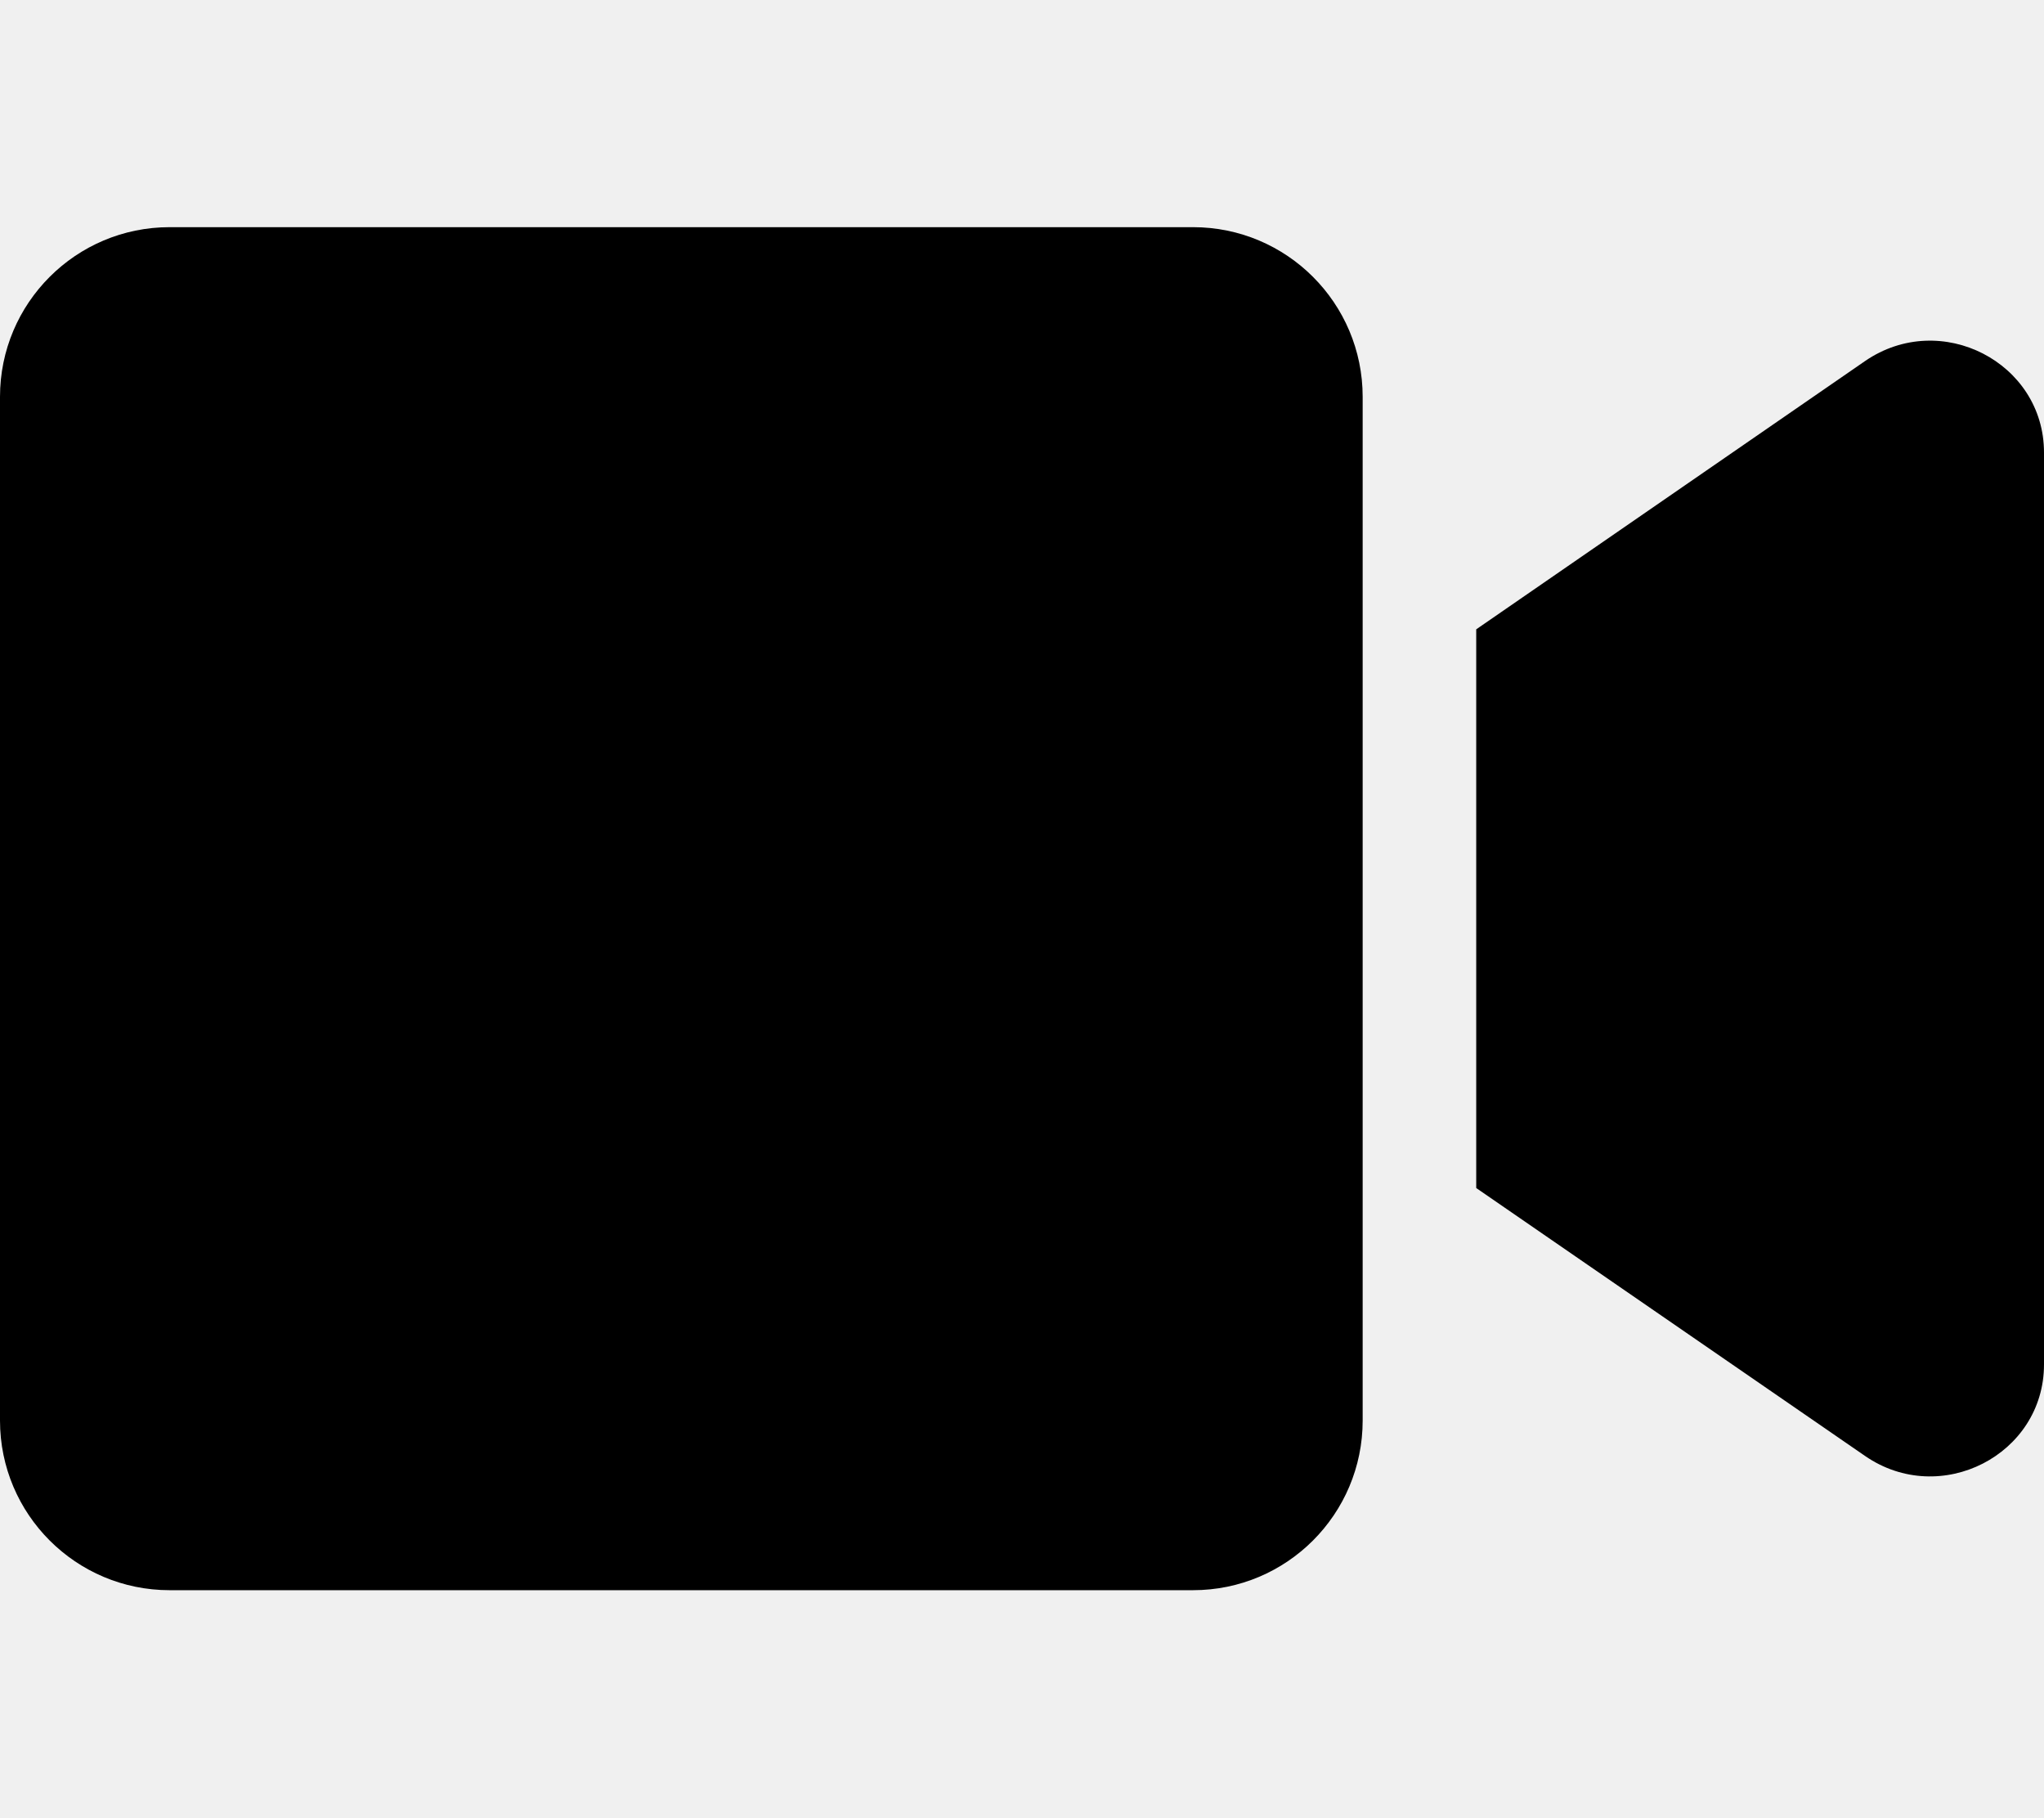
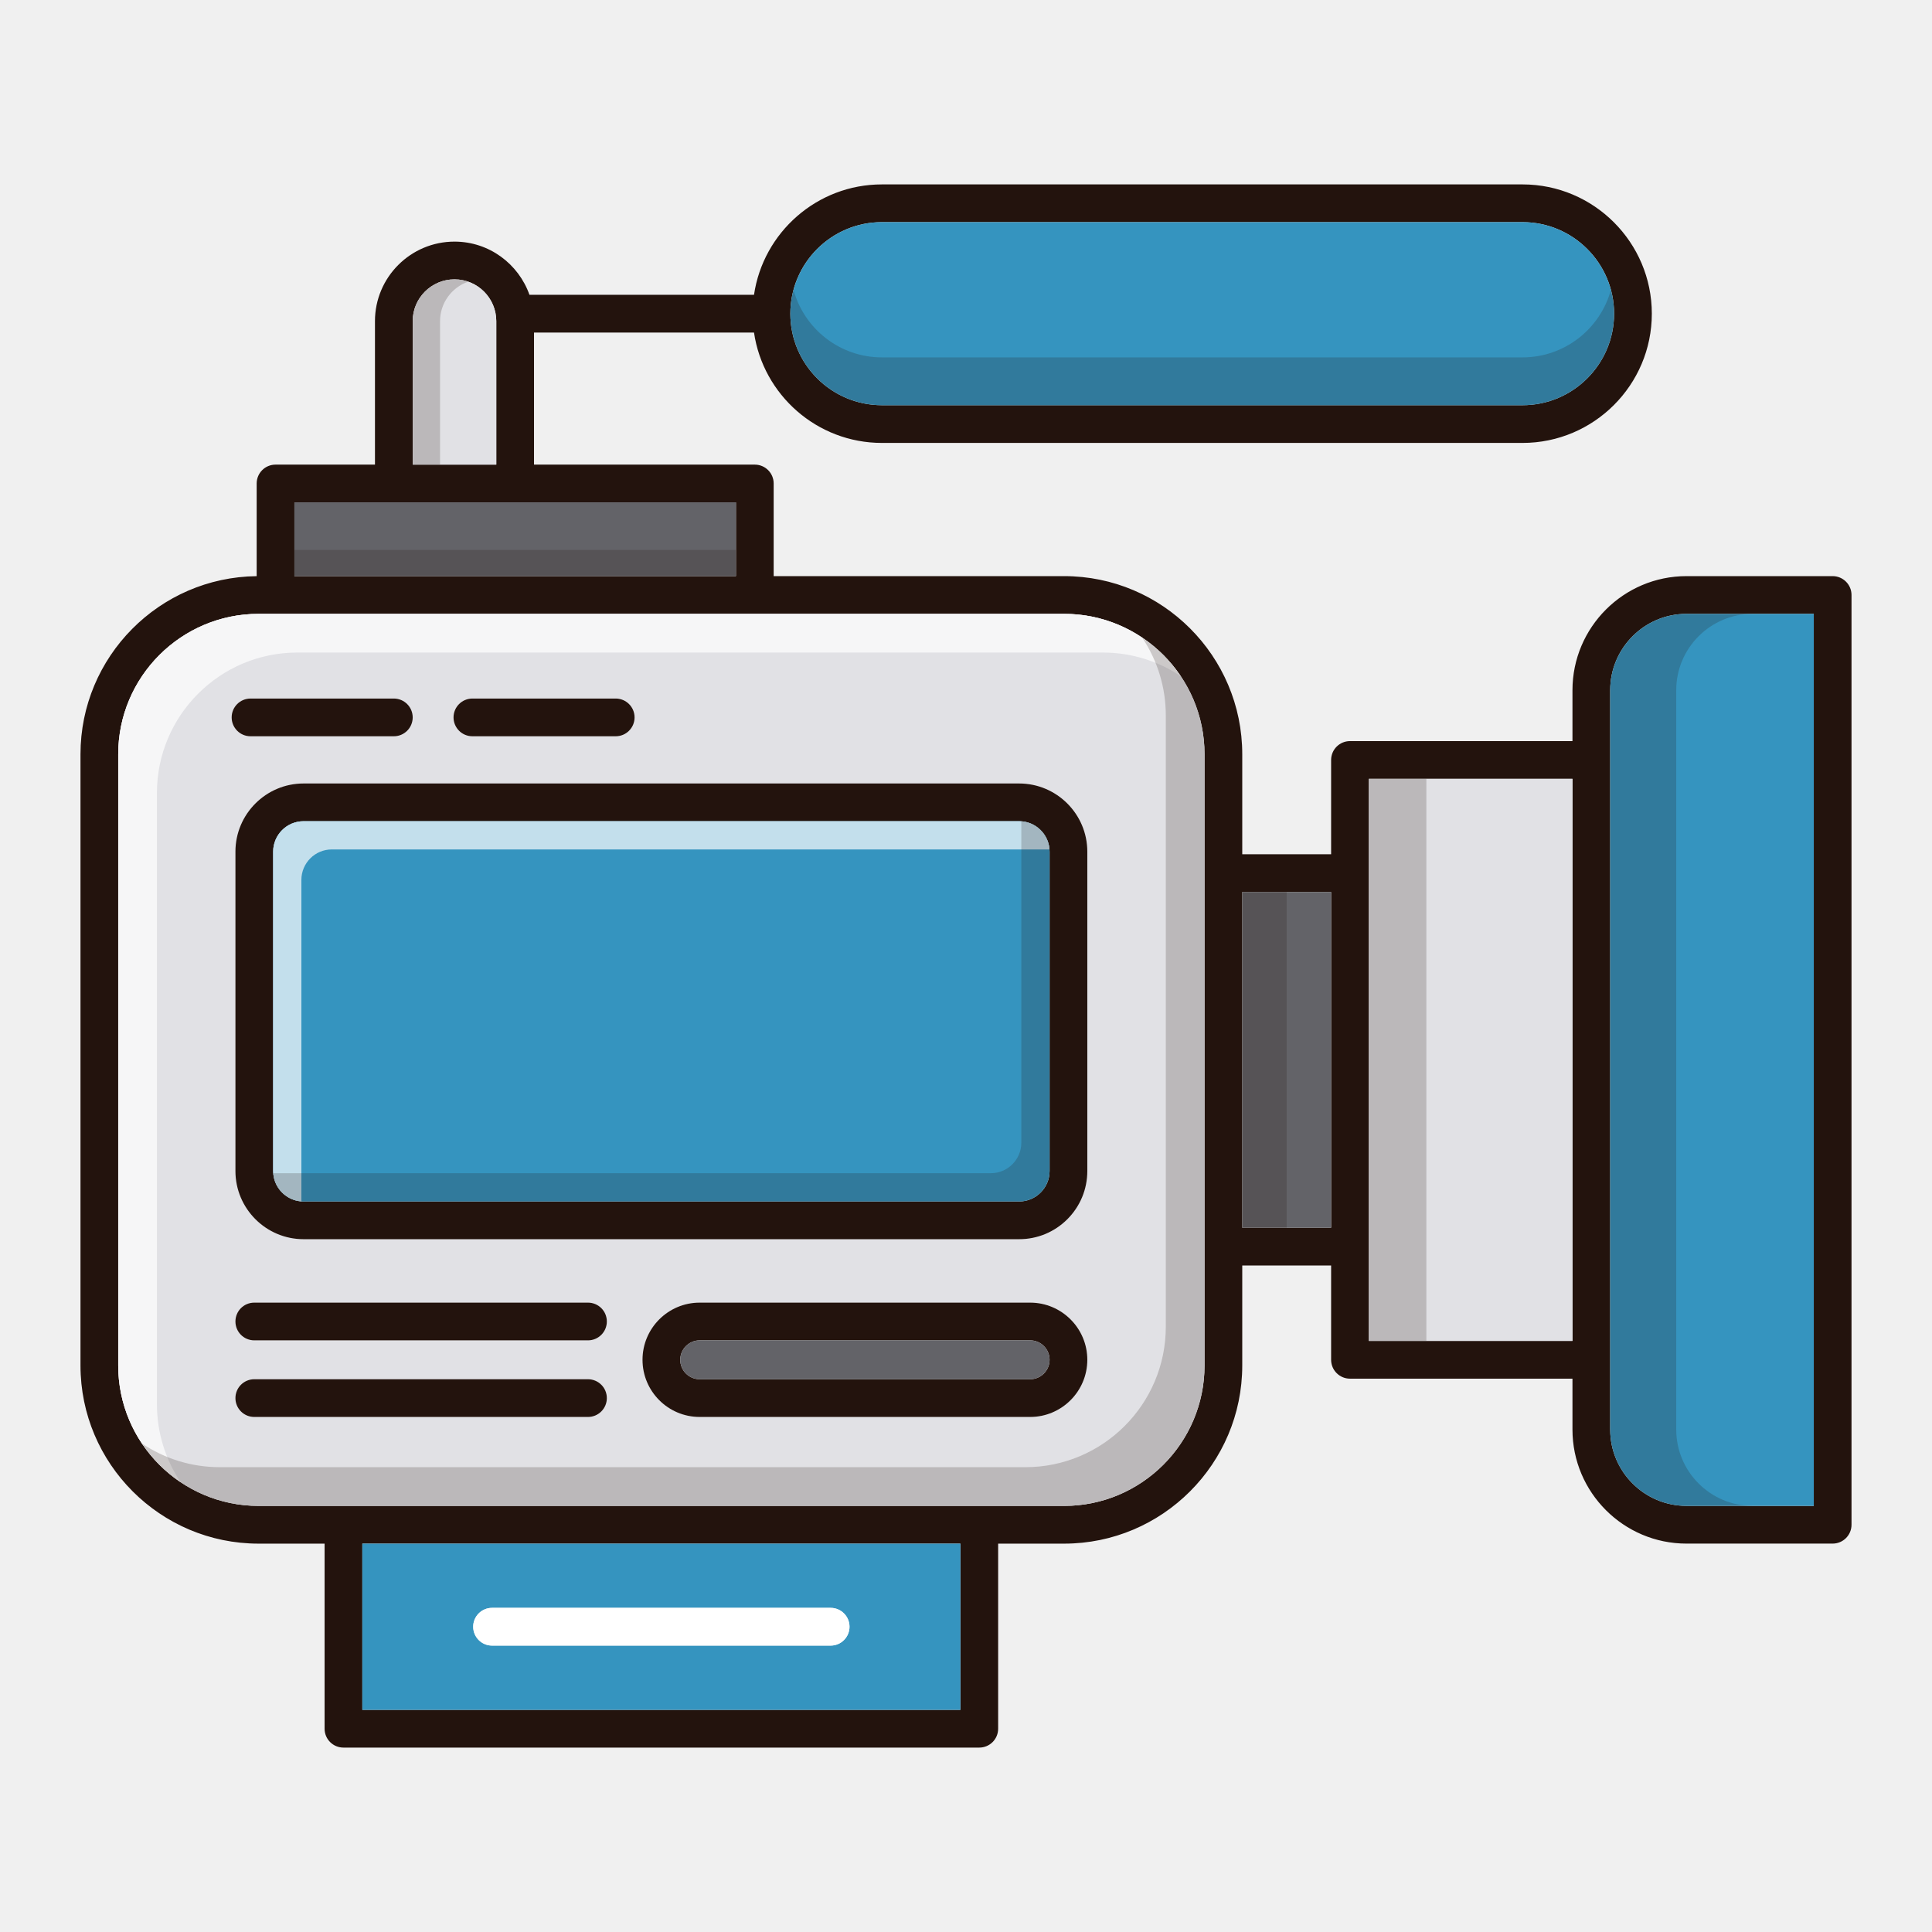
- <svg xmlns="http://www.w3.org/2000/svg" t="1689834777325" class="icon" viewBox="0 0 1152 1024" version="1.1" p-id="9708" width="225" height="200">
-   <path d="M672.4 128H95.6C42.8 128 0 170.8 0 223.6v576.8C0 853.2 42.8 896 95.6 896h576.8c52.8 0 95.6-42.8 95.6-95.6V223.6c0-52.8-42.8-95.6-95.6-95.6z m378.8 75.4L832 354.6v314.8l219.2 151c42.4 29.2 100.8-0.6 100.8-51.6V255c0-50.8-58.2-80.8-100.8-51.6z" p-id="9709" />
+ <svg xmlns="http://www.w3.org/2000/svg" t="1690528368844" class="icon" viewBox="0 0 1024 1024" version="1.1" p-id="12963" width="200" height="200">
+   <path d="M971.34 305.36h-77.46c-33.32 0-60.44 27.12-60.44 60.46v26.98h-117.92c-5.52 0-10 4.48-10 10v49.98h-47.1v-53.02c0-52.04-42.36-94.4-94.42-94.4h-153.94v-49.1c0-5.52-4.48-10-10-10h-117.02v-70h116.6c4.86 33.04 33.4 58.5 67.78 58.5h339.56c37.78 0 68.52-30.72 68.52-68.5s-30.74-68.52-68.52-68.52H467.42c-34.38 0-62.92 25.46-67.78 58.52h-119.02c-5.78-16.4-21.38-28.2-39.72-28.2-23.26 0-42.16 18.92-42.16 42.14v76.06H146.04c-5.54 0-10 4.48-10 10v49.12c-51.6 0.56-93.38 42.68-93.38 94.38v323.98c0 52.06 42.34 94.42 94.4 94.42h34.98v98.1c0 5.52 4.46 10 10 10h337c5.52 0 10-4.48 10-10v-98.1H564c52.06 0 94.42-42.36 94.42-94.42v-53.02h47.1v50c0 5.52 4.48 10 10 10h117.92v26.98c0 33.32 27.12 60.44 60.44 60.44h77.46c5.52 0 10-4.46 10-10V315.36c0-5.52-4.48-10-10-10zM467.42 117.74h339.56c26.76 0 48.52 21.76 48.52 48.52 0 26.74-21.76 48.5-48.52 48.5H467.42c-26.76 0-48.52-21.76-48.52-48.5 0-26.76 21.76-48.52 48.52-48.52zM218.74 170.2c0-12.2 9.94-22.14 22.16-22.14S263.04 158 263.04 170.2v76.06h-44.3V170.2z m-62.7 96.06h234.02v39.1H156.04v-39.1z m353 640H192.04v-88.1h317v88.1z m129.38-245.56v63.04c0 41.04-33.38 74.42-74.42 74.42h-44.94c-0.02 0-0.02-0.02-0.02-0.02-0.02 0-0.02 0.02-0.02 0.02H182.06c-0.02 0-0.02-0.02-0.02-0.02-0.02 0-0.02 0.02-0.02 0.02H137.06c-41.02 0-74.4-33.38-74.4-74.42V399.76c0-41.02 33.38-74.4 74.4-74.4H564c41.04 0 74.42 33.38 74.42 74.4v260.94z m67.1-9.98h-47.1v-177.94h47.1v177.94z m127.92 60h-107.92V412.8h107.92v297.92z m127.9 87.42h-67.46c-22.3 0-40.44-18.14-40.44-40.44v-36.94V402.8v-36.98c0-22.32 18.14-40.46 40.44-40.46h67.46v472.78z" fill="#23130D" p-id="12964" />
+   <path d="M658.42 472.78h47.1v177.94h-47.1z" fill="#636368" p-id="12965" />
+   <path d="M658.42 472.78h23.55v177.94H658.42z" fill="#23130D" opacity=".2" p-id="12966" />
+   <path d="M961.34 325.36v472.78h-67.46c-22.3 0-40.44-18.14-40.44-40.44v-36.94V402.8v-36.98c0-22.32 18.14-40.46 40.44-40.46h67.46z" fill="#3594BF" p-id="12967" />
+   <path d="M928.88 798.14h-35c-22.3 0-40.44-18.14-40.44-40.44v-36.94V402.8v-36.98c0-22.32 18.14-40.46 40.44-40.46h35c-22.3 0-40.44 18.14-40.44 40.46V757.7c0 22.3 18.14 40.44 40.44 40.44z" fill="#23130D" opacity=".2" p-id="12968" />
+   <path d="M725.52 412.8h107.92v297.92h-107.92z" fill="#E1E1E5" p-id="12969" />
+   <path d="M725.52 412.8H756v297.92h-30.48z" fill="#23130D" opacity=".2" p-id="12970" />
+   <path d="M855.5 166.26c0 26.74-21.76 48.5-48.52 48.5H467.42c-26.76 0-48.52-21.76-48.52-48.5 0-26.76 21.76-48.52 48.52-48.52h339.56c26.76 0 48.52 21.76 48.52 48.52z" fill="#3594BF" p-id="12971" />
+   <path d="M855.5 166.26c0 26.74-21.76 48.5-48.52 48.5H467.42c-26.76 0-48.52-21.76-48.52-48.5 0-4.38 0.58-8.64 1.68-12.68 5.58 20.62 24.46 35.84 46.84 35.84h339.56c22.38 0 41.26-15.22 46.84-35.84 1.1 4.04 1.68 8.3 1.68 12.68z" fill="#23130D" opacity=".2" p-id="12972" />
+   <path d="M263.04 170.2v76.06h-44.3V170.2c0-12.2 9.94-22.14 22.16-22.14S263.04 158 263.04 170.2z" fill="#E1E1E5" p-id="12973" />
+   <path d="M248.14 149.28c-8.66 3.02-14.9 11.26-14.9 20.92v76.06h-14.5V170.2c0-12.2 9.94-22.14 22.16-22.14 2.54 0 4.98 0.42 7.24 1.22z" fill="#23130D" opacity=".2" p-id="12974" />
+   <path d="M156.04 266.26h234.02v39.1H156.04z" fill="#636368" p-id="12975" />
+   <path d="M156.04 291.5h234.02v13.86H156.04z" fill="#23130D" opacity=".2" p-id="12976" />
+   <path d="M192.04 818.16v88.1h317v-88.1H192.04z m248.22 54.04H260.8c-5.52 0-10-4.48-10-10s4.48-10 10-10h179.46c5.52 0 10 4.48 10 10s-4.48 10-10 10z" fill="#3594BF" p-id="12977" />
+   <path d="M564 325.36H137.06c-41.02 0-74.4 33.38-74.4 74.4v323.98c0 41.04 33.38 74.42 74.4 74.42h44.96s0-0.02 0.02-0.02c0 0 0 0.02 0.02 0.02h336.96s0-0.02 0.02-0.02c0 0 0 0.02 0.02 0.02H564c41.04 0 74.42-33.38 74.42-74.42v-63-0.02-260.96c0-41.02-33.38-74.4-74.42-74.4z m-313.62 44.88h75.96c5.52 0 10 4.48 10 10s-4.48 10-10 10h-75.96c-5.52 0-10-4.48-10-10s4.48-10 10-10z m-117.6 0h75.96c5.52 0 10 4.48 10 10s-4.48 10-10 10H132.78c-5.52 0-10-4.48-10-10s4.48-10 10-10z m178.86 380.78H134.78c-5.54 0-10-4.48-10-10s4.46-10 10-10h176.86c5.52 0 10 4.48 10 10s-4.48 10-10 10z m0-40.6H134.78c-5.54 0-10-4.48-10-10 0-5.54 4.46-10 10-10h176.86c5.52 0 10 4.46 10 10 0 5.52-4.48 10-10 10zM546 751.02h-175.16c-16.72 0-30.3-13.6-30.3-30.3 0-16.72 13.58-30.3 30.3-30.3H546c16.7 0 30.3 13.58 30.3 30.3 0 16.7-13.6 30.3-30.3 30.3z m30.3-130.36c0 9.66-3.76 18.72-10.58 25.56-6.84 6.82-15.9 10.58-25.56 10.58H160.9c-19.92 0-36.12-16.22-36.12-36.14V451.4c0-19.92 16.2-36.14 36.12-36.14h379.26c19.92 0 36.14 16.22 36.14 36.14v169.26z" fill="#E1E1E5" p-id="12978" />
+   <path d="M564 325.36H137.06c-41.02 0-74.4 33.38-74.4 74.4v323.98c0 25.76 13.14 48.48 33.08 61.86a74.036 74.036 0 0 1-12.56-41.36V420.28c0-41.04 33.38-74.42 74.4-74.42h426.94c15.28 0 29.5 4.62 41.34 12.56-13.38-19.92-36.1-33.06-61.86-33.06z" fill="#FFFFFF" opacity=".7" p-id="12979" />
+   <path d="M605.34 337.9a73.97 73.97 0 0 1 12.56 41.34V703.22c0 41.04-33.38 74.42-74.42 74.42h-44.94c-0.02 0-0.02-0.02-0.02-0.02-0.02 0-0.02 0.02-0.02 0.02H161.54c-0.02 0-0.02-0.02-0.02-0.02-0.02 0-0.02 0.02-0.02 0.02H116.54c-15.28 0-29.5-4.62-41.32-12.56 13.36 19.94 36.1 33.08 61.84 33.08h44.96s0-0.02 0.02-0.02c0 0 0 0.02 0.02 0.02h336.96s0-0.02 0.02-0.02c0 0 0 0.02 0.02 0.02H564c41.04 0 74.42-33.38 74.42-74.44v-63-0.02-260.94c0-25.76-13.14-48.48-33.08-61.86z" fill="#23130D" opacity=".2" p-id="12980" />
+   <path d="M450.26 862.2c0 5.52-4.48 10-10 10H260.8c-5.52 0-10-4.48-10-10s4.48-10 10-10h179.46c5.52 0 10 4.48 10 10z" fill="#FFFFFF" p-id="12981" />
+   <path d="M540.16 415.26H160.9c-19.92 0-36.12 16.22-36.12 36.14v169.26c0 19.92 16.2 36.14 36.12 36.14h379.26c9.66 0 18.72-3.76 25.56-10.58 6.82-6.84 10.58-15.9 10.58-25.56V451.4c0-19.92-16.22-36.14-36.14-36.14z m16.14 205.4c0 8.9-7.24 16.14-16.14 16.14H160.9c-8.9 0-16.12-7.24-16.12-16.14V451.4c0-8.9 7.22-16.14 16.12-16.14h379.26c8.9 0 16.14 7.24 16.14 16.14v169.26z" fill="#23130D" p-id="12982" />
+   <path d="M556.3 451.4v169.26c0 8.9-7.24 16.14-16.14 16.14H160.9c-8.9 0-16.12-7.24-16.12-16.14V451.4c0-8.9 7.22-16.14 16.12-16.14h379.26c8.9 0 16.14 7.24 16.14 16.14z" fill="#3594BF" p-id="12983" />
+   <path d="M556.26 450.26c-0.38-0.02-0.76-0.04-1.14-0.04H175.86c-8.9 0-16.12 7.24-16.12 16.14v169.26c0 0.38 0.02 0.76 0.04 1.14-8.38-0.56-15-7.58-15-16.1V451.4c0-8.9 7.22-16.14 16.12-16.14h379.26c8.52 0 15.5 6.62 16.1 15z" fill="#FFFFFF" opacity=".7" p-id="12984" />
+   <path d="M556.28 451.38v169.26c0 8.9-7.24 16.14-16.14 16.14H160.88c-8.52 0-15.5-6.64-16.08-15 0.38 0.02 0.74 0.04 1.12 0.04h379.26c8.9 0 16.14-7.24 16.14-16.14v-169.26c0-0.38-0.02-0.76-0.04-1.14 8.38 0.6 15 7.58 15 16.1z" fill="#23130D" opacity=".2" p-id="12985" />
+   <path d="M546 690.42h-175.16c-16.72 0-30.3 13.58-30.3 30.3 0 16.7 13.58 30.3 30.3 30.3H546c16.7 0 30.3-13.6 30.3-30.3 0-16.72-13.6-30.3-30.3-30.3z m0 40.6h-175.16c-5.68 0-10.3-4.62-10.3-10.3 0-5.68 4.62-10.3 10.3-10.3H546c5.68 0 10.3 4.62 10.3 10.3 0 5.68-4.62 10.3-10.3 10.3z" fill="#23130D" p-id="12986" />
+   <path d="M556.3 720.72c0 5.68-4.62 10.3-10.3 10.3h-175.16c-5.68 0-10.3-4.62-10.3-10.3 0-5.68 4.62-10.3 10.3-10.3H546c5.68 0 10.3 4.62 10.3 10.3z" fill="#636368" p-id="12987" />
+   <path d="M321.64 700.42c0 5.52-4.48 10-10 10H134.78c-5.54 0-10-4.48-10-10 0-5.54 4.46-10 10-10h176.86c5.52 0 10 4.46 10 10zM218.74 380.24c0 5.52-4.48 10-10 10H132.78c-5.52 0-10-4.48-10-10s4.48-10 10-10h75.96c5.52 0 10 4.48 10 10zM336.34 380.24c0 5.52-4.48 10-10 10h-75.96c-5.52 0-10-4.48-10-10s4.48-10 10-10h75.96c5.52 0 10 4.48 10 10zM321.64 741.02c0 5.52-4.48 10-10 10H134.78c-5.54 0-10-4.48-10-10s4.46-10 10-10h176.86c5.52 0 10 4.48 10 10z" fill="#23130D" p-id="12988" />
</svg>
